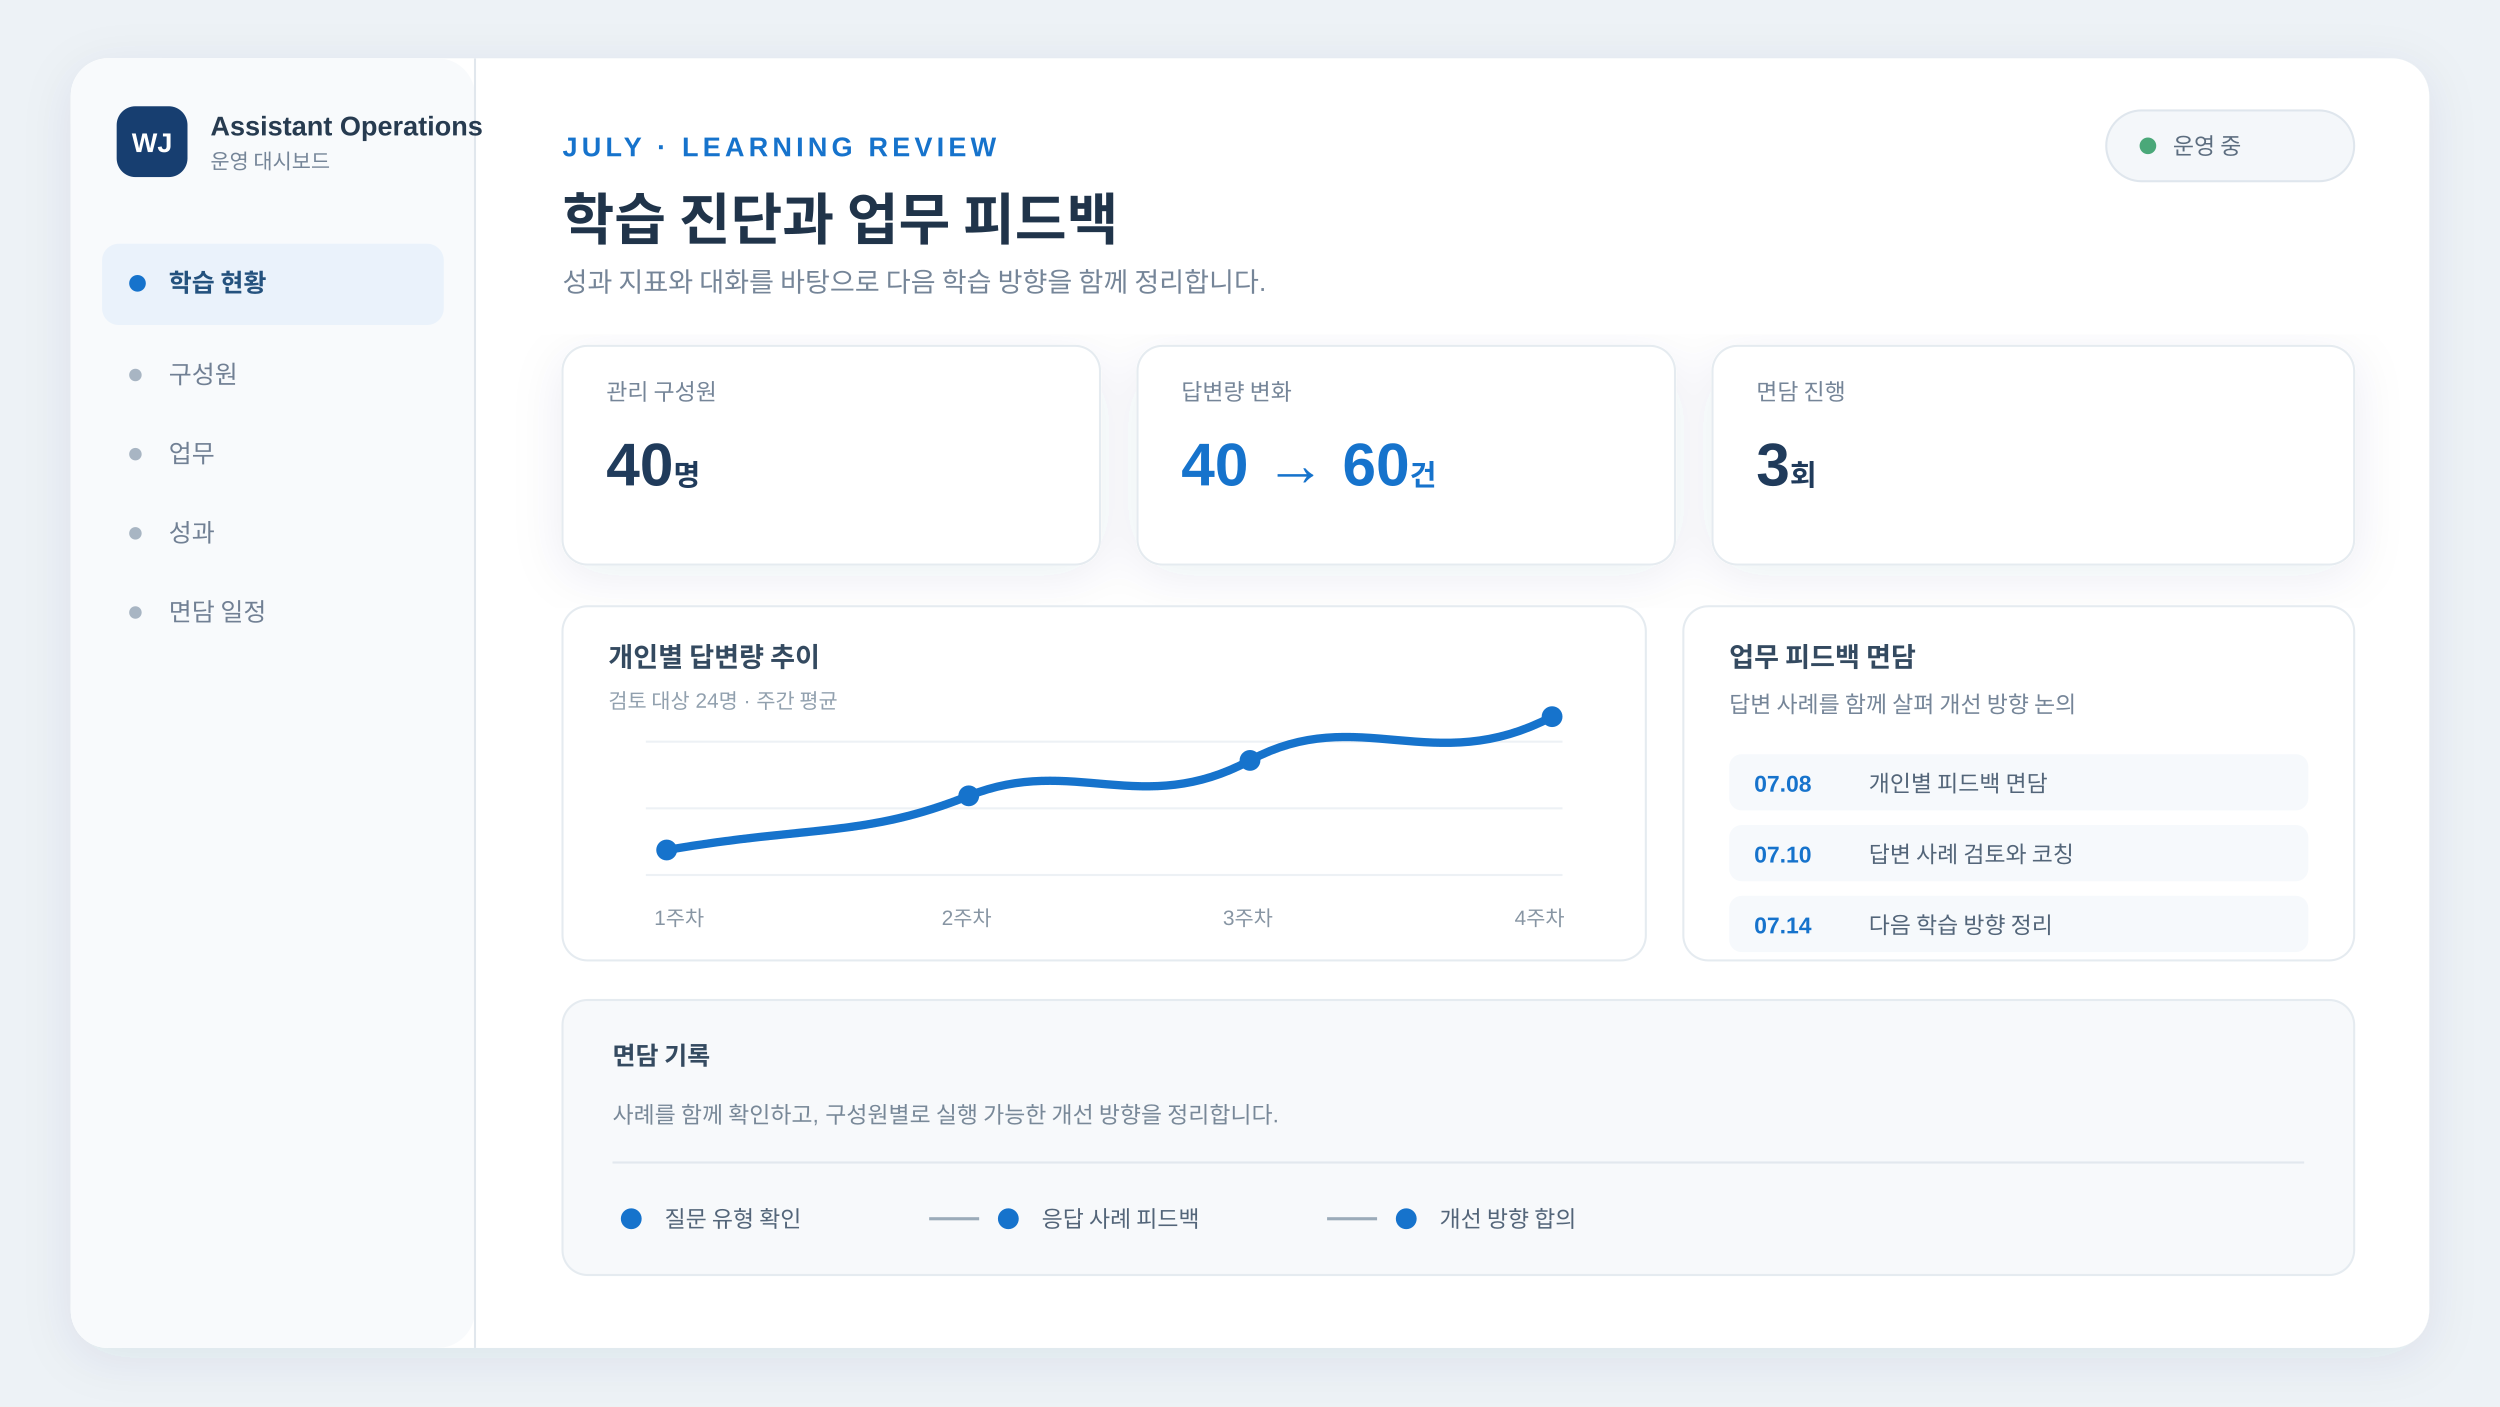
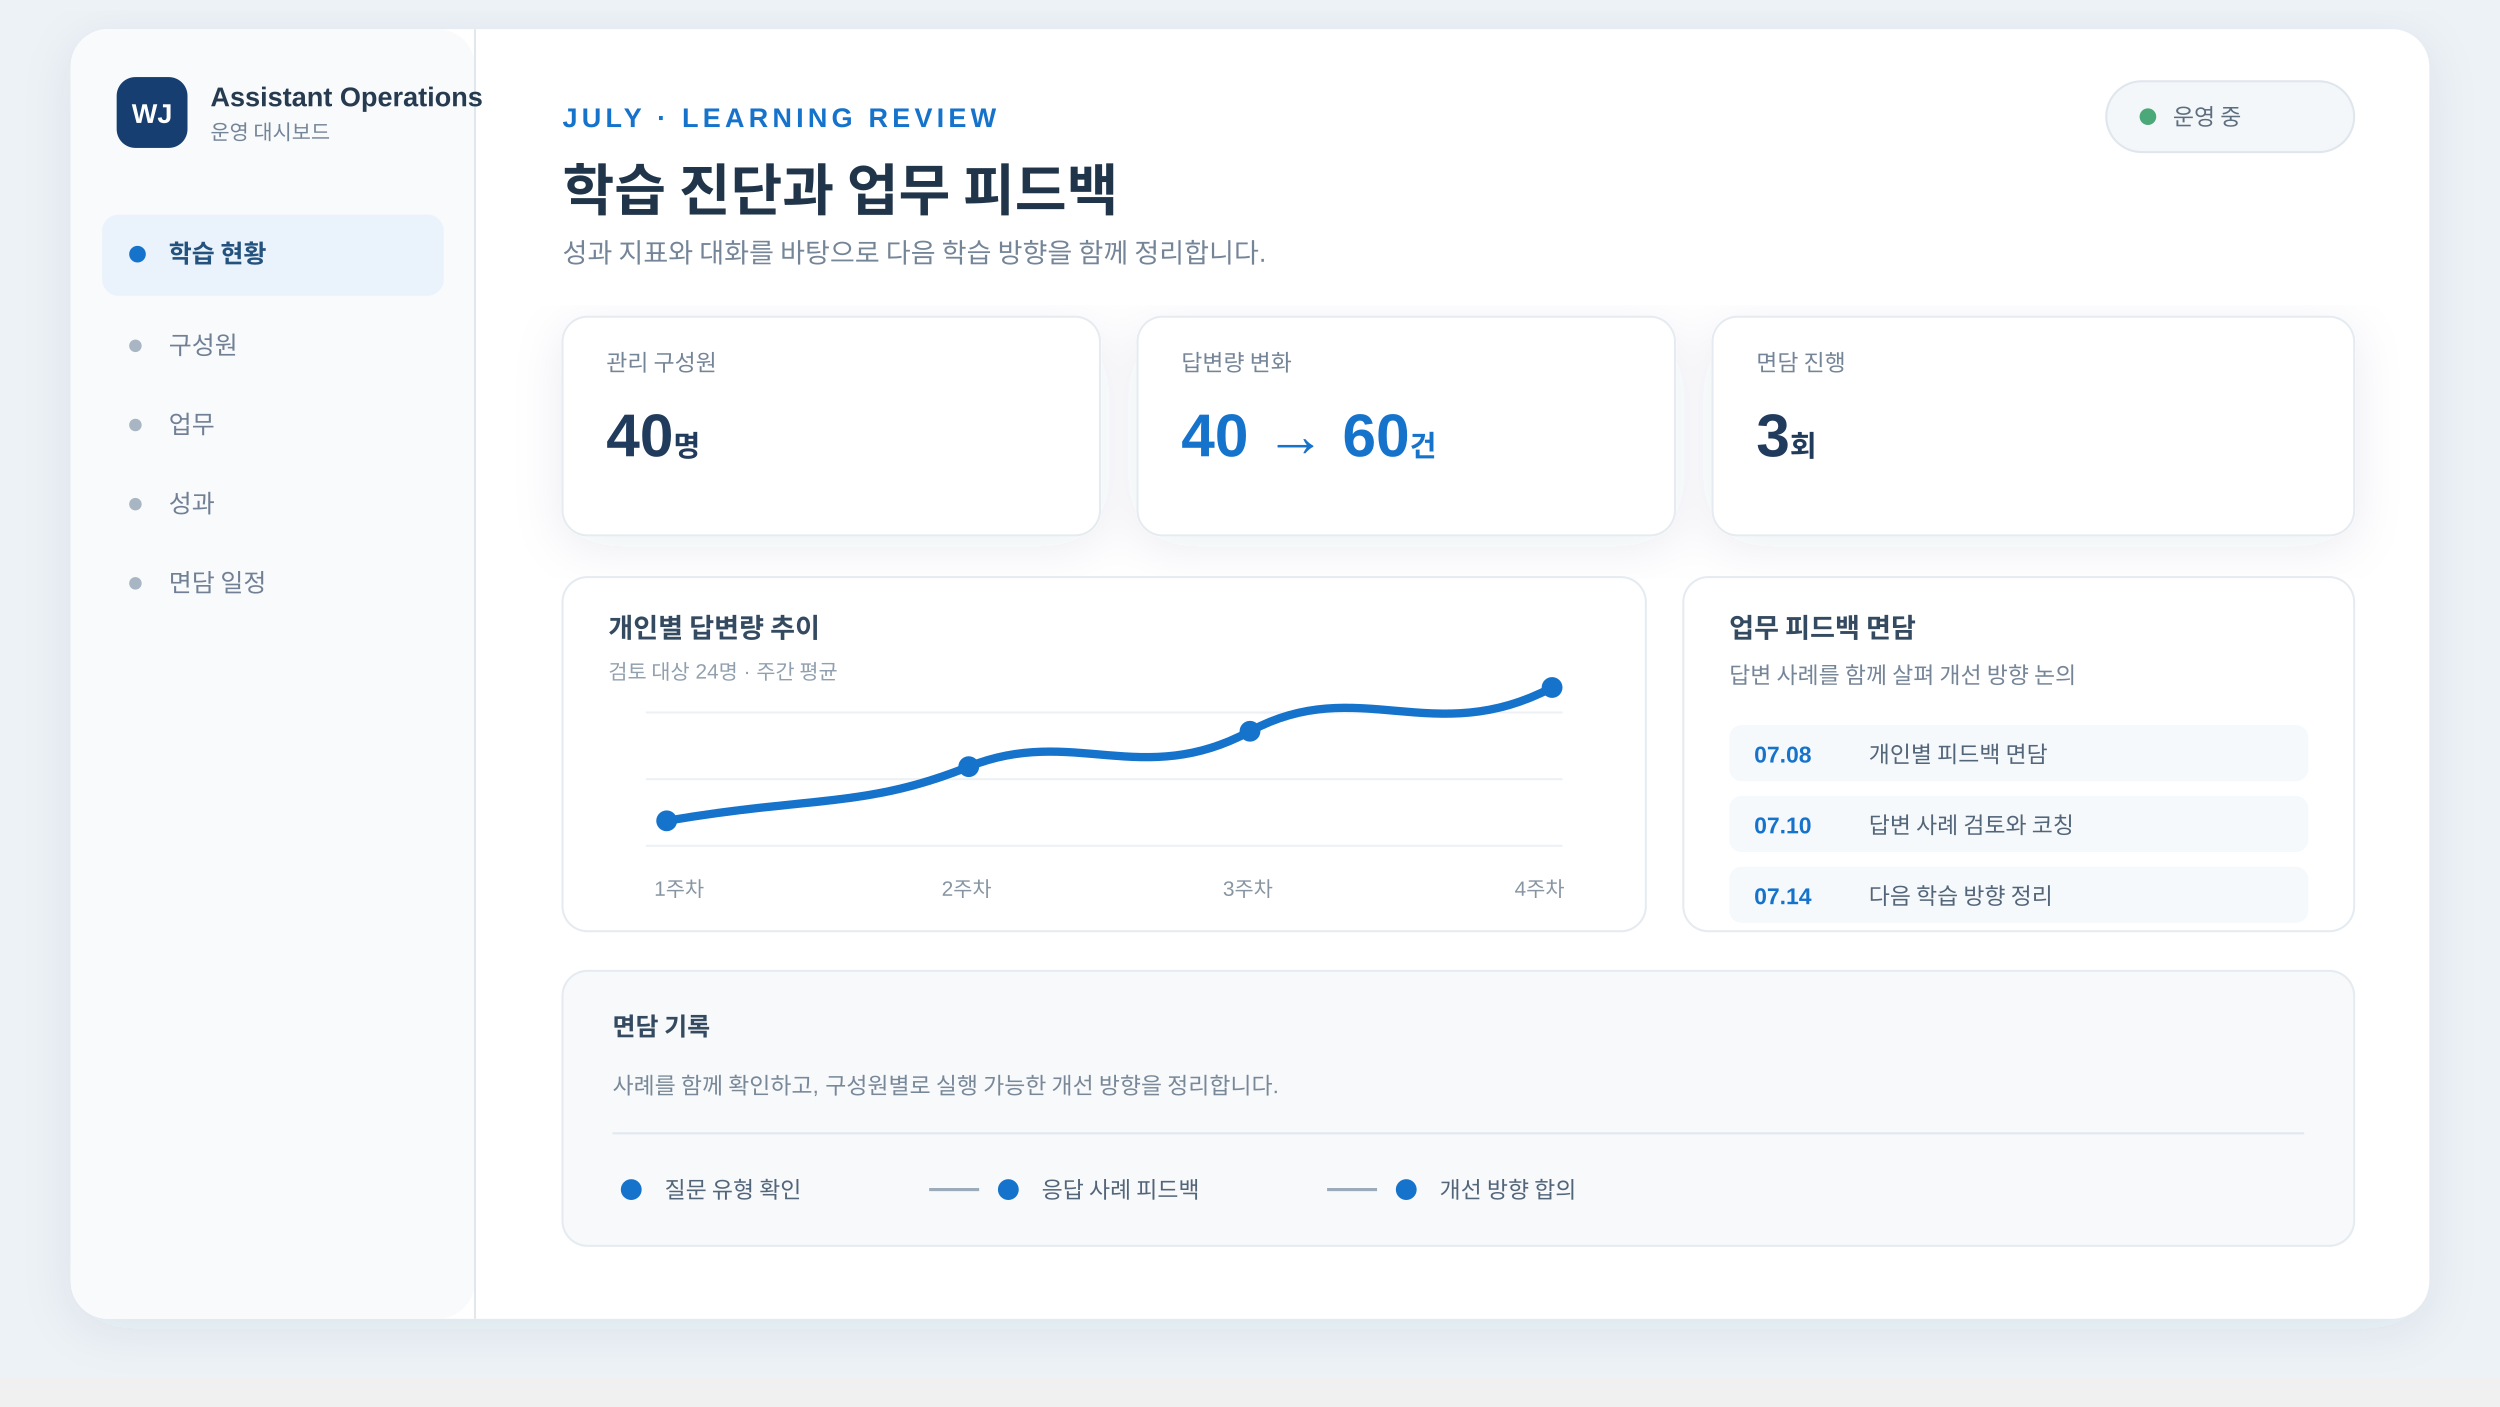
- <svg xmlns="http://www.w3.org/2000/svg" width="1200" height="675" viewBox="0 0 1200 675" role="img" aria-labelledby="title desc">
+ <svg xmlns="http://www.w3.org/2000/svg" width="1200" height="675" viewBox="0 28 1200 647" role="img" aria-labelledby="title desc">
  <defs>
    <linearGradient id="bg" x2="1" y2="1">
      <stop stop-color="#f5f8fb" />
      <stop offset="1" stop-color="#eaf0f5" />
    </linearGradient>
    <filter id="shadow" x="-10%" y="-10%" width="120%" height="130%">
      <feDropShadow dx="0" dy="5" stdDeviation="12" flood-color="#173e70" flood-opacity=".08" />
    </filter>
  </defs>
  <rect width="1200" height="675" fill="#edf2f6" />
  <rect x="34" y="28" width="1132" height="619" rx="18" fill="#fff" filter="url(#shadow)" />
  <rect x="34" y="28" width="194" height="619" rx="18" fill="#f8fafc" />
  <path d="M228 28v619" stroke="#e1e7ed" />
  <rect x="56" y="51" width="34" height="34" rx="9" fill="#173e70" />
  <text x="73" y="73" text-anchor="middle" font-family="Arial,sans-serif" font-size="13" font-weight="700" fill="#fff">WJ</text>
  <text x="101" y="65" font-family="Arial,sans-serif" font-size="13" font-weight="700" fill="#273b50">Assistant Operations</text>
  <text x="101" y="81" font-family="Arial,sans-serif" font-size="10" fill="#758598">운영 대시보드</text>
  <rect x="49" y="117" width="164" height="39" rx="8" fill="#eaf2fb" />
  <circle cx="66" cy="136" r="4" fill="#1673cc" />
  <text x="81" y="140" font-family="Arial,sans-serif" font-size="12" font-weight="700" fill="#24527e">학습 현황</text>
  <g font-family="Arial,sans-serif" font-size="12" fill="#718094">
    <text x="81" y="184">구성원</text>
    <text x="81" y="222">업무</text>
    <text x="81" y="260">성과</text>
    <text x="81" y="298">면담 일정</text>
  </g>
  <g fill="#a8b5c3">
    <circle cx="65" cy="180" r="3" />
    <circle cx="65" cy="218" r="3" />
    <circle cx="65" cy="256" r="3" />
    <circle cx="65" cy="294" r="3" />
  </g>
  <text x="270" y="75" font-family="Arial,sans-serif" font-size="13" font-weight="700" letter-spacing="2" fill="#1673cc">JULY · LEARNING REVIEW</text>
  <text x="270" y="115" font-family="Arial,sans-serif" font-size="27" font-weight="700" fill="#20344a">학습 진단과 업무 피드백</text>
  <text x="270" y="140" font-family="Arial,sans-serif" font-size="13" fill="#758598">성과 지표와 대화를 바탕으로 다음 학습 방향을 함께 정리합니다.</text>
  <rect x="1011" y="53" width="119" height="34" rx="17" fill="#f4f7fa" stroke="#dfe6ed" />
  <circle cx="1031" cy="70" r="4" fill="#4aa879" />
  <text x="1043" y="74" font-family="Arial,sans-serif" font-size="11" fill="#5c6d7f">운영 중</text>
  <g filter="url(#shadow)">
    <rect x="270" y="166" width="258" height="105" rx="12" fill="#fff" stroke="#e5ebf0" />
    <rect x="546" y="166" width="258" height="105" rx="12" fill="#fff" stroke="#e5ebf0" />
    <rect x="822" y="166" width="308" height="105" rx="12" fill="#fff" stroke="#e5ebf0" />
  </g>
  <g font-family="Arial,sans-serif">
    <text x="291" y="192" font-size="11" fill="#758598">관리 구성원</text>
    <text x="291" y="233" font-size="29" font-weight="700" fill="#203b5b">40<tspan font-size="14">명</tspan>
    </text>
    <text x="567" y="192" font-size="11" fill="#758598">답변량 변화</text>
    <text x="567" y="233" font-size="29" font-weight="700" fill="#1673cc">40 → 60<tspan font-size="14">건</tspan>
    </text>
    <text x="843" y="192" font-size="11" fill="#758598">면담 진행</text>
    <text x="843" y="233" font-size="29" font-weight="700" fill="#203b5b">3<tspan font-size="14">회</tspan>
    </text>
  </g>
  <rect x="270" y="291" width="520" height="170" rx="12" fill="#fff" stroke="#e5ebf0" />
  <text x="292" y="320" font-family="Arial,sans-serif" font-size="13" font-weight="700" fill="#344a60">개인별 답변량 추이</text>
  <text x="292" y="340" font-family="Arial,sans-serif" font-size="10" fill="#91a0ae">검토 대상 24명 · 주간 평균</text>
  <path d="M310 420H750M310 388H750M310 356H750" stroke="#edf1f5" />
  <path d="M320 408 C390 396 415 402 465 382 S548 393 600 365 S688 374 745 344" fill="none" stroke="#1673cc" stroke-width="4" stroke-linecap="round" />
  <g fill="#1673cc">
    <circle cx="320" cy="408" r="5" />
    <circle cx="465" cy="382" r="5" />
    <circle cx="600" cy="365" r="5" />
    <circle cx="745" cy="344" r="5" />
  </g>
  <g font-family="Arial,sans-serif" font-size="10" fill="#8795a3">
    <text x="314" y="444">1주차</text>
    <text x="452" y="444">2주차</text>
    <text x="587" y="444">3주차</text>
    <text x="727" y="444">4주차</text>
  </g>
  <rect x="808" y="291" width="322" height="170" rx="12" fill="#fff" stroke="#e5ebf0" />
  <text x="830" y="320" font-family="Arial,sans-serif" font-size="13" font-weight="700" fill="#344a60">업무 피드백 면담</text>
  <text x="830" y="342" font-family="Arial,sans-serif" font-size="11" fill="#758598">답변 사례를 함께 살펴 개선 방향 논의</text>
  <g font-family="Arial,sans-serif">
    <rect x="830" y="362" width="278" height="27" rx="6" fill="#f6f9fc" />
    <text x="842" y="380" font-size="11" font-weight="700" fill="#1673cc">07.08</text>
    <text x="897" y="380" font-size="11" fill="#536579">개인별 피드백 면담</text>
    <rect x="830" y="396" width="278" height="27" rx="6" fill="#f6f9fc" />
    <text x="842" y="414" font-size="11" font-weight="700" fill="#1673cc">07.10</text>
    <text x="897" y="414" font-size="11" fill="#536579">답변 사례 검토와 코칭</text>
    <rect x="830" y="430" width="278" height="27" rx="6" fill="#f6f9fc" />
    <text x="842" y="448" font-size="11" font-weight="700" fill="#1673cc">07.14</text>
    <text x="897" y="448" font-size="11" fill="#536579">다음 학습 방향 정리</text>
  </g>
  <rect x="270" y="480" width="860" height="132" rx="12" fill="#f7f9fb" stroke="#e5ebf0" />
  <text x="294" y="511" font-family="Arial,sans-serif" font-size="12" font-weight="700" fill="#344a60">면담 기록</text>
  <text x="294" y="539" font-family="Arial,sans-serif" font-size="11" fill="#788898">사례를 함께 확인하고, 구성원별로 실행 가능한 개선 방향을 정리합니다.</text>
  <path d="M294 558H1106" stroke="#e2e8ee" />
  <circle cx="303" cy="585" r="5" fill="#1673cc" />
  <text x="319" y="589" font-family="Arial,sans-serif" font-size="11" fill="#536579">질문 유형 확인</text>
  <path d="M446 585h24" stroke="#9babb9" stroke-width="1.5" />
  <circle cx="484" cy="585" r="5" fill="#1673cc" />
  <text x="500" y="589" font-family="Arial,sans-serif" font-size="11" fill="#536579">응답 사례 피드백</text>
  <path d="M637 585h24" stroke="#9babb9" stroke-width="1.5" />
  <circle cx="675" cy="585" r="5" fill="#1673cc" />
  <text x="691" y="589" font-family="Arial,sans-serif" font-size="11" fill="#536579">개선 방향 합의</text>
</svg>
